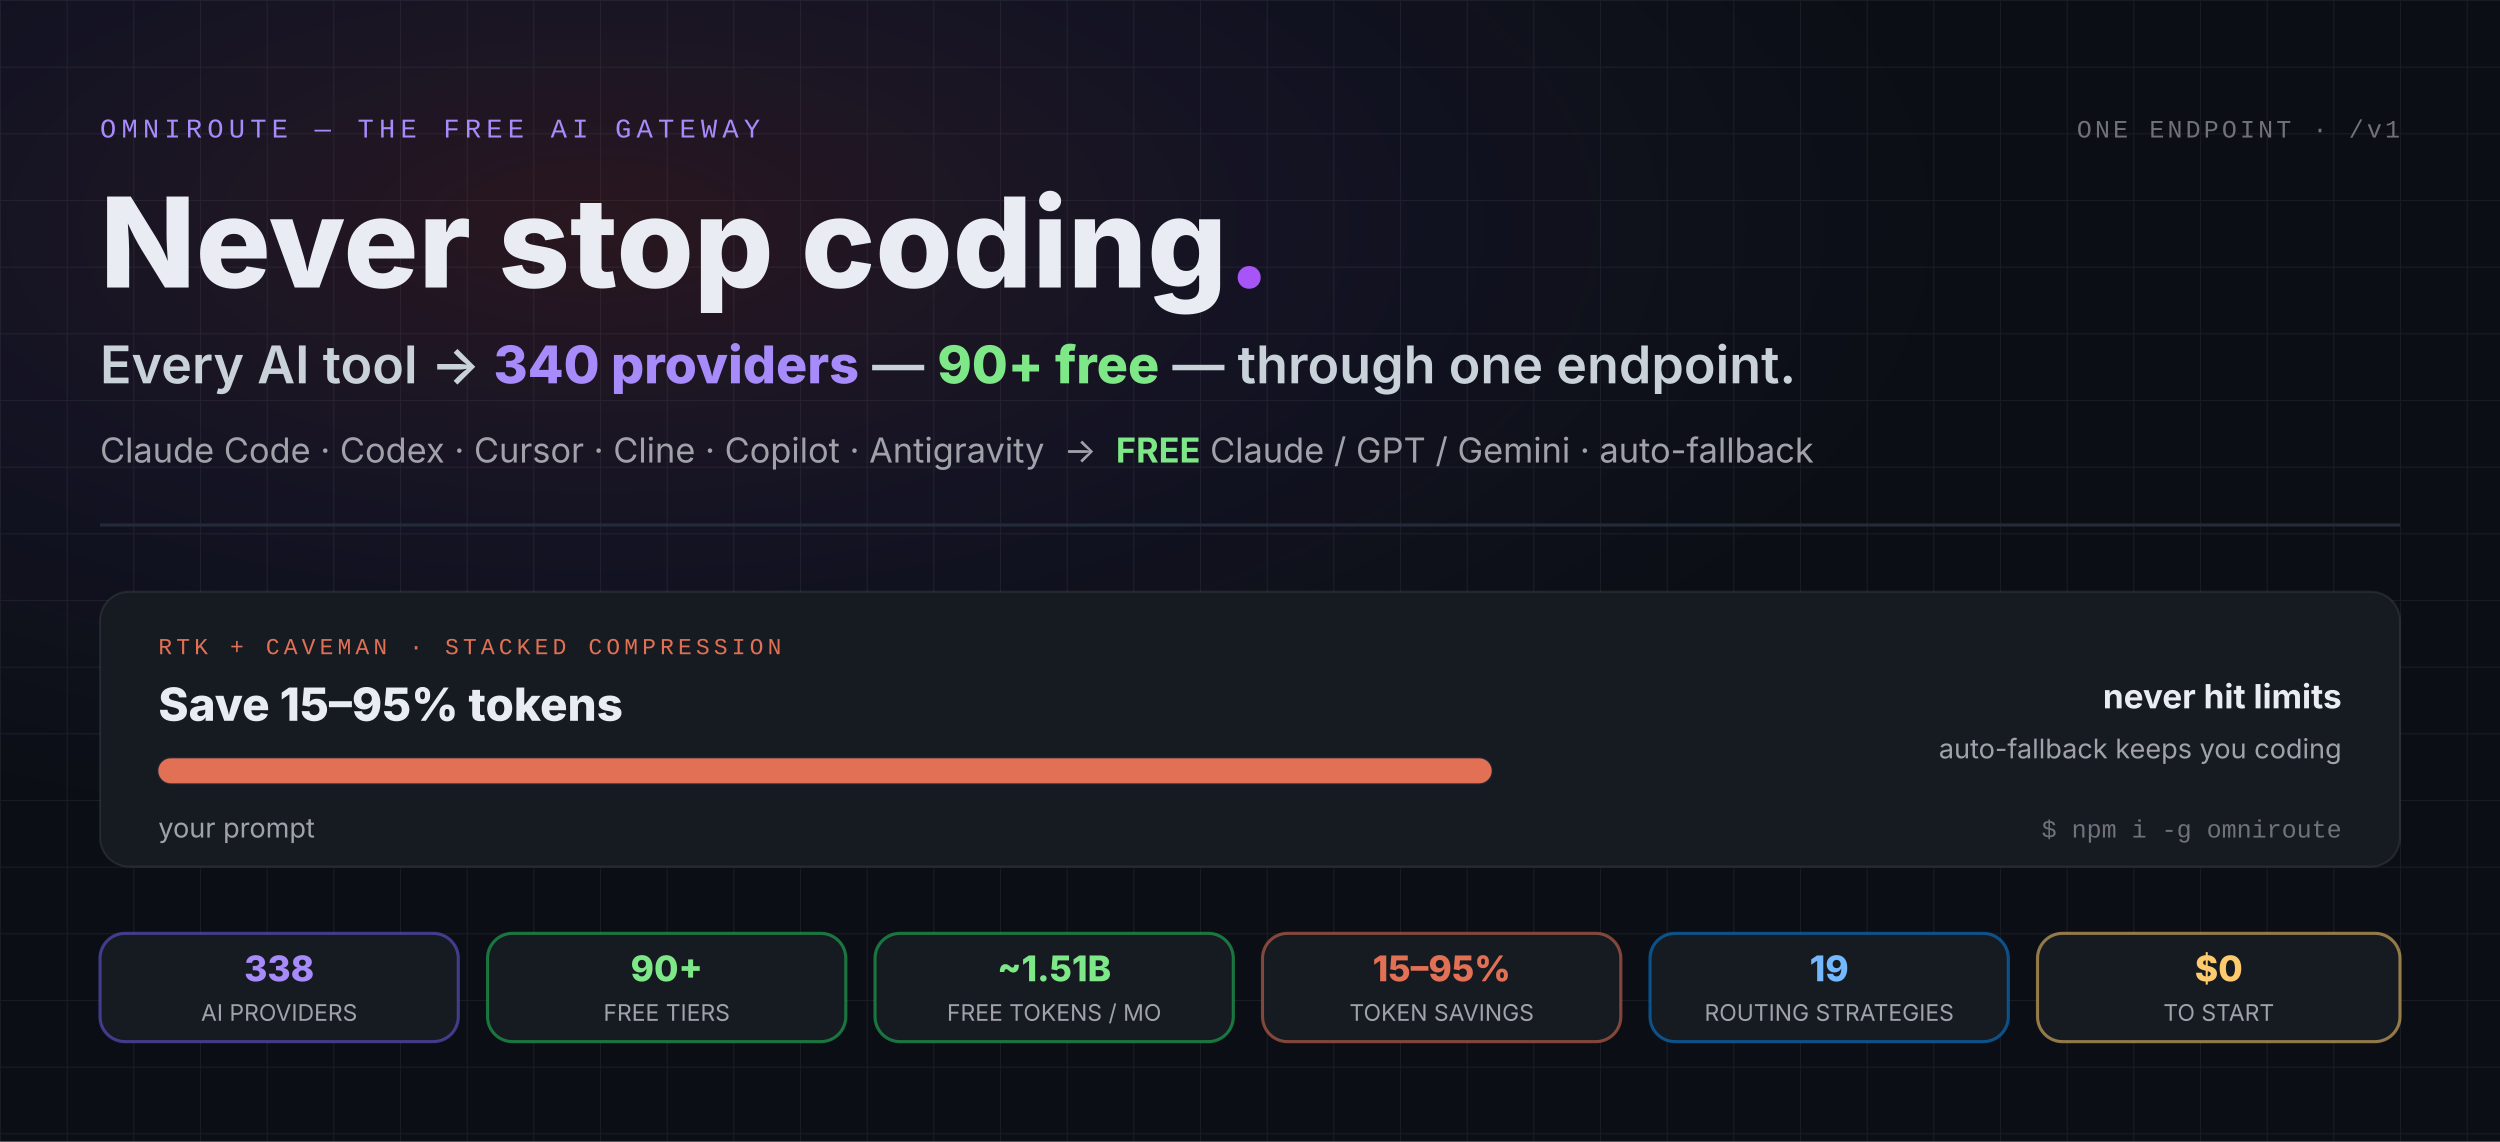
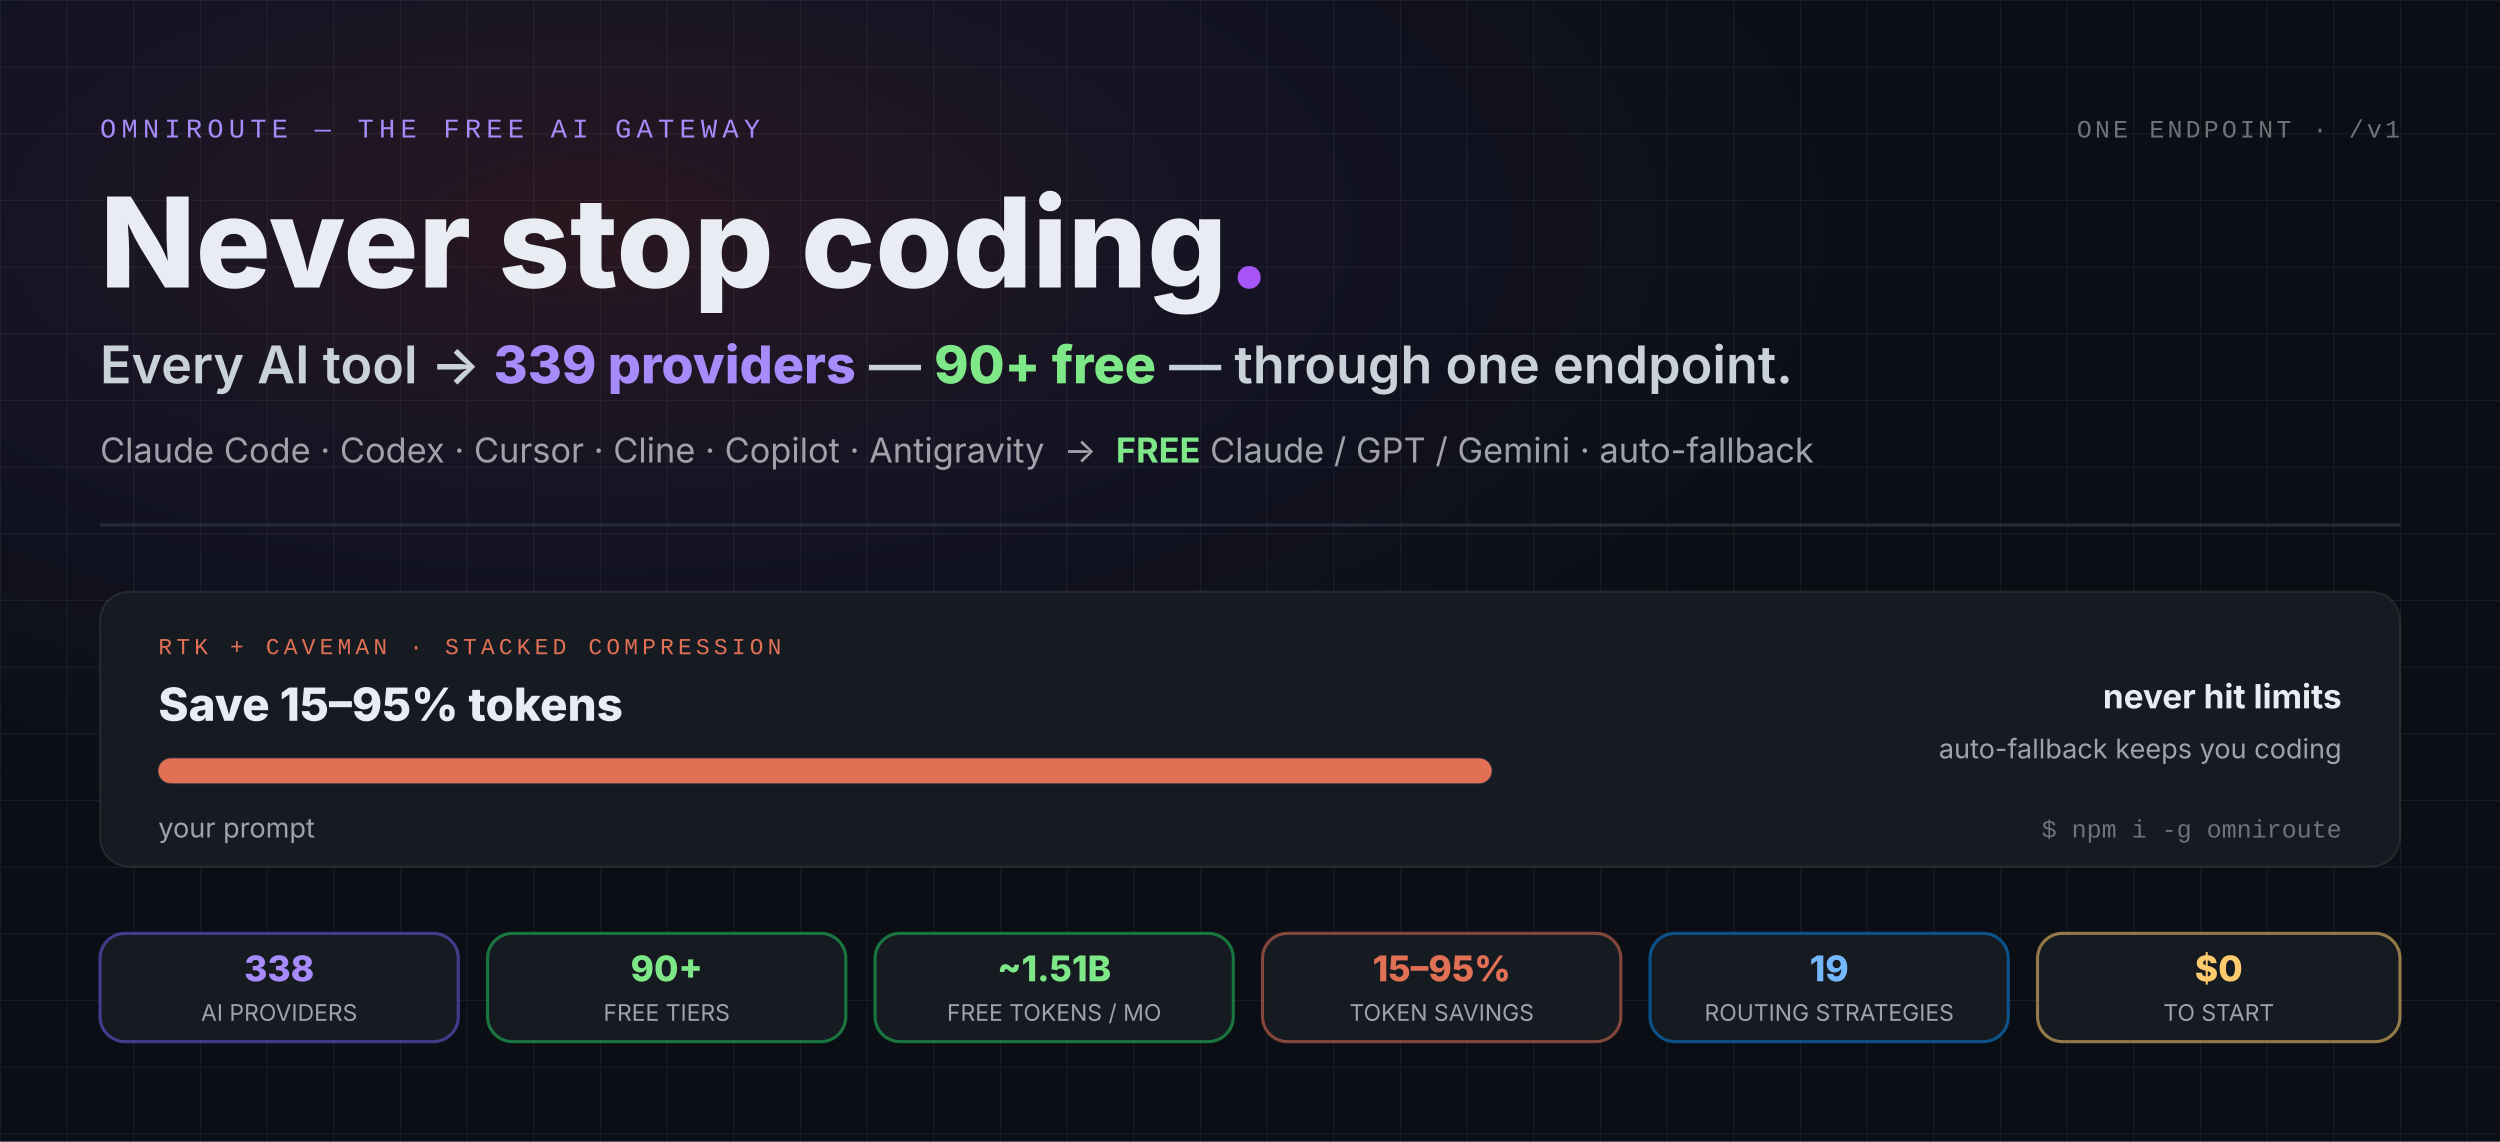
- <svg xmlns="http://www.w3.org/2000/svg" viewBox="0 0 1200 548" role="img" aria-label="OmniRoute hero: Never stop coding. Every AI tool to 340 providers — 90+ free — through one endpoint. Claude Code, Codex, Cursor, Cline, Copilot and Antigravity into free Claude, GPT and Gemini with auto-fallback. RTK + Caveman stacked compression saves 15 to 95 percent of tokens — about 89 percent average on tool-heavy sessions — so you never hit limits. Stats: 340 AI providers, 90+ free tiers, about 1.51B free tokens per month, 15 to 95 percent token savings, 19 routing strategies, zero dollars to start.">
+ <svg xmlns="http://www.w3.org/2000/svg" viewBox="0 0 1200 548" role="img" aria-label="OmniRoute hero: Never stop coding. Every AI tool to 339 providers — 90+ free — through one endpoint. Claude Code, Codex, Cursor, Cline, Copilot and Antigravity into free Claude, GPT and Gemini with auto-fallback. RTK + Caveman stacked compression saves 15 to 95 percent of tokens — about 89 percent average on tool-heavy sessions — so you never hit limits. Stats: 339 AI providers, 90+ free tiers, about 1.51B free tokens per month, 15 to 95 percent token savings, 19 routing strategies, zero dollars to start.">
  <defs>
    <pattern id="gridPaperH" width="32" height="32" patternUnits="userSpaceOnUse">
      <path d="M 32 0 L 0 0 0 32" fill="none" stroke="#ffffff" stroke-opacity="0.06" stroke-width="1" />
    </pattern>
    <radialGradient id="bgGlowH" cx="24%" cy="20%" r="55%">
      <stop offset="0%" stop-color="#e54d5e" stop-opacity="0.14" />
      <stop offset="55%" stop-color="#8b5cf6" stop-opacity="0.06" />
      <stop offset="100%" stop-color="#6366f1" stop-opacity="0" />
    </radialGradient>
    <linearGradient id="gradBrandH" x1="0" y1="0" x2="1" y2="1">
      <stop offset="0%" stop-color="#e54d5e" />
      <stop offset="100%" stop-color="#a855f7" />
    </linearGradient>
    <path id="dividerPathH" d="M 48,252 L 1152,252" />
  </defs>
  <rect width="1200" height="548" fill="#0b0e14" />
  <rect width="1200" height="548" fill="url(#gridPaperH)" />
  <rect width="1200" height="548" fill="url(#bgGlowH)" />
  <text x="48" y="66" font-family="Consolas, 'Courier New', monospace" font-size="13" letter-spacing="2.5" fill="#a78bfa">OMNIROUTE — THE FREE AI GATEWAY</text>
  <text x="1152" y="66" text-anchor="end" font-family="Consolas, 'Courier New', monospace" font-size="12" letter-spacing="1.5" fill="#71717a">ONE ENDPOINT · /v1</text>
  <text x="48" y="138" font-family="Inter, 'Segoe UI', Arial, Helvetica, system-ui, sans-serif" font-size="60" font-weight="800" fill="#e9edf3">Never stop coding<tspan fill="#a855f7">.</tspan>
  </text>
-   <text x="48" y="184" font-family="Inter, 'Segoe UI', Arial, Helvetica, system-ui, sans-serif" font-size="25" font-weight="600" fill="#c9d1d9">Every AI tool → <tspan fill="#a78bfa" font-weight="800">340 providers</tspan> — <tspan fill="#7ee787" font-weight="800">90+ free</tspan> — through one endpoint.</text>
+   <text x="48" y="184" font-family="Inter, 'Segoe UI', Arial, Helvetica, system-ui, sans-serif" font-size="25" font-weight="600" fill="#c9d1d9">Every AI tool → <tspan fill="#a78bfa" font-weight="800">339 providers</tspan> — <tspan fill="#7ee787" font-weight="800">90+ free</tspan> — through one endpoint.</text>
  <text x="48" y="222" font-family="Inter, 'Segoe UI', Arial, Helvetica, system-ui, sans-serif" font-size="16.5" fill="#a1a1aa">Claude Code · Codex · Cursor · Cline · Copilot · Antigravity  →  <tspan fill="#7ee787" font-weight="700">FREE</tspan> Claude / GPT / Gemini · auto-fallback</text>
  <line x1="48" y1="252" x2="1152" y2="252" stroke="#232b38" stroke-width="1.5" />
  <circle r="4" fill="url(#gradBrandH)" opacity="0">
    <animateMotion dur="6s" repeatCount="indefinite" keyPoints="0;1" keyTimes="0;1" calcMode="linear">
      <mpath href="#dividerPathH" />
    </animateMotion>
    <animate attributeName="opacity" values="0;0.9;0.9;0" keyTimes="0;0.08;0.6;0.75" dur="6s" repeatCount="indefinite" />
  </circle>
  <g>
    <rect x="48" y="284" width="1104" height="132" rx="14" fill="#161b22" stroke="#ffffff" stroke-opacity="0.08" stroke-width="1" />
    <text x="76" y="314" font-family="Consolas, 'Courier New', monospace" font-size="11" letter-spacing="2" fill="#e17055">RTK + CAVEMAN · STACKED COMPRESSION</text>
    <text x="76" y="346" font-family="Inter, 'Segoe UI', Arial, Helvetica, system-ui, sans-serif" font-size="22" font-weight="800" fill="#e9edf3">Save 15–95% tokens</text>
    <rect x="76" y="364" width="640" height="12" rx="6" fill="#0b0e14" stroke="#232b38" stroke-width="1" />
    <rect x="76" y="364" width="640" height="12" rx="6" fill="#e17055">
      <animate attributeName="width" values="640;640;70;70;640" keyTimes="0;0.12;0.5;0.88;1" dur="8s" repeatCount="indefinite" calcMode="spline" keySplines="0.4 0 0.2 1;0.4 0 0.2 1;0.4 0 0.2 1;0.4 0 0.2 1" />
    </rect>
    <text x="76" y="402" font-family="Inter, 'Segoe UI', Arial, Helvetica, system-ui, sans-serif" font-size="13" fill="#a1a1aa">your prompt
      <animate attributeName="opacity" values="1;1;0;0;1" keyTimes="0;0.12;0.35;0.88;1" dur="8s" repeatCount="indefinite" calcMode="discrete" />
    </text>
    <text x="76" y="402" font-family="Inter, 'Segoe UI', Arial, Helvetica, system-ui, sans-serif" font-size="13" font-weight="700" fill="#e17055" opacity="0">−89% avg on tool-heavy sessions
      <animate attributeName="opacity" values="0;0;1;1;0" keyTimes="0;0.35;0.36;0.88;1" dur="8s" repeatCount="indefinite" calcMode="discrete" />
    </text>
    <text x="1124" y="340" text-anchor="end" font-family="Inter, 'Segoe UI', Arial, Helvetica, system-ui, sans-serif" font-size="16" font-weight="700" fill="#e9edf3">never hit limits</text>
    <text x="1124" y="364" text-anchor="end" font-family="Inter, 'Segoe UI', Arial, Helvetica, system-ui, sans-serif" font-size="13" fill="#a1a1aa">auto-fallback keeps you coding</text>
    <text x="1124" y="402" text-anchor="end" font-family="Consolas, 'Courier New', monospace" font-size="12" fill="#71717a">$ npm i -g omniroute</text>
  </g>
  <g font-family="Inter, 'Segoe UI', Arial, Helvetica, system-ui, sans-serif" text-anchor="middle">
    <rect x="48" y="448" width="172" height="52" rx="12" fill="#161b22" stroke="#6c5ce7" stroke-opacity="0.55" stroke-width="1.5" />
    <text x="134" y="471" font-size="17" font-weight="800" fill="#a78bfa">338</text>
    <text x="134" y="490" font-size="11" fill="#a1a1aa">AI PROVIDERS</text>
    <rect x="234" y="448" width="172" height="52" rx="12" fill="#161b22" stroke="#22c55e" stroke-opacity="0.55" stroke-width="1.5" />
    <text x="320" y="471" font-size="17" font-weight="800" fill="#7ee787">90+</text>
    <text x="320" y="490" font-size="11" fill="#a1a1aa">FREE TIERS</text>
    <rect x="420" y="448" width="172" height="52" rx="12" fill="#161b22" stroke="#22c55e" stroke-opacity="0.55" stroke-width="1.5" />
    <text x="506" y="471" font-size="17" font-weight="800" fill="#7ee787">~1.51B</text>
    <text x="506" y="490" font-size="11" fill="#a1a1aa">FREE TOKENS / MO</text>
    <rect x="606" y="448" width="172" height="52" rx="12" fill="#161b22" stroke="#e17055" stroke-opacity="0.55" stroke-width="1.5" />
    <text x="692" y="471" font-size="17" font-weight="800" fill="#e17055">15–95%</text>
    <text x="692" y="490" font-size="11" fill="#a1a1aa">TOKEN SAVINGS</text>
    <rect x="792" y="448" width="172" height="52" rx="12" fill="#161b22" stroke="#0984e3" stroke-opacity="0.55" stroke-width="1.5" />
    <text x="878" y="471" font-size="17" font-weight="800" fill="#74b9ff">19</text>
    <text x="878" y="490" font-size="11" fill="#a1a1aa">ROUTING STRATEGIES</text>
    <rect x="978" y="448" width="174" height="52" rx="12" fill="#161b22" stroke="#fdcb6e" stroke-opacity="0.55" stroke-width="1.5" />
    <text x="1065" y="471" font-size="17" font-weight="800" fill="#fdcb6e">$0</text>
    <text x="1065" y="490" font-size="11" fill="#a1a1aa">TO START</text>
  </g>
</svg>
